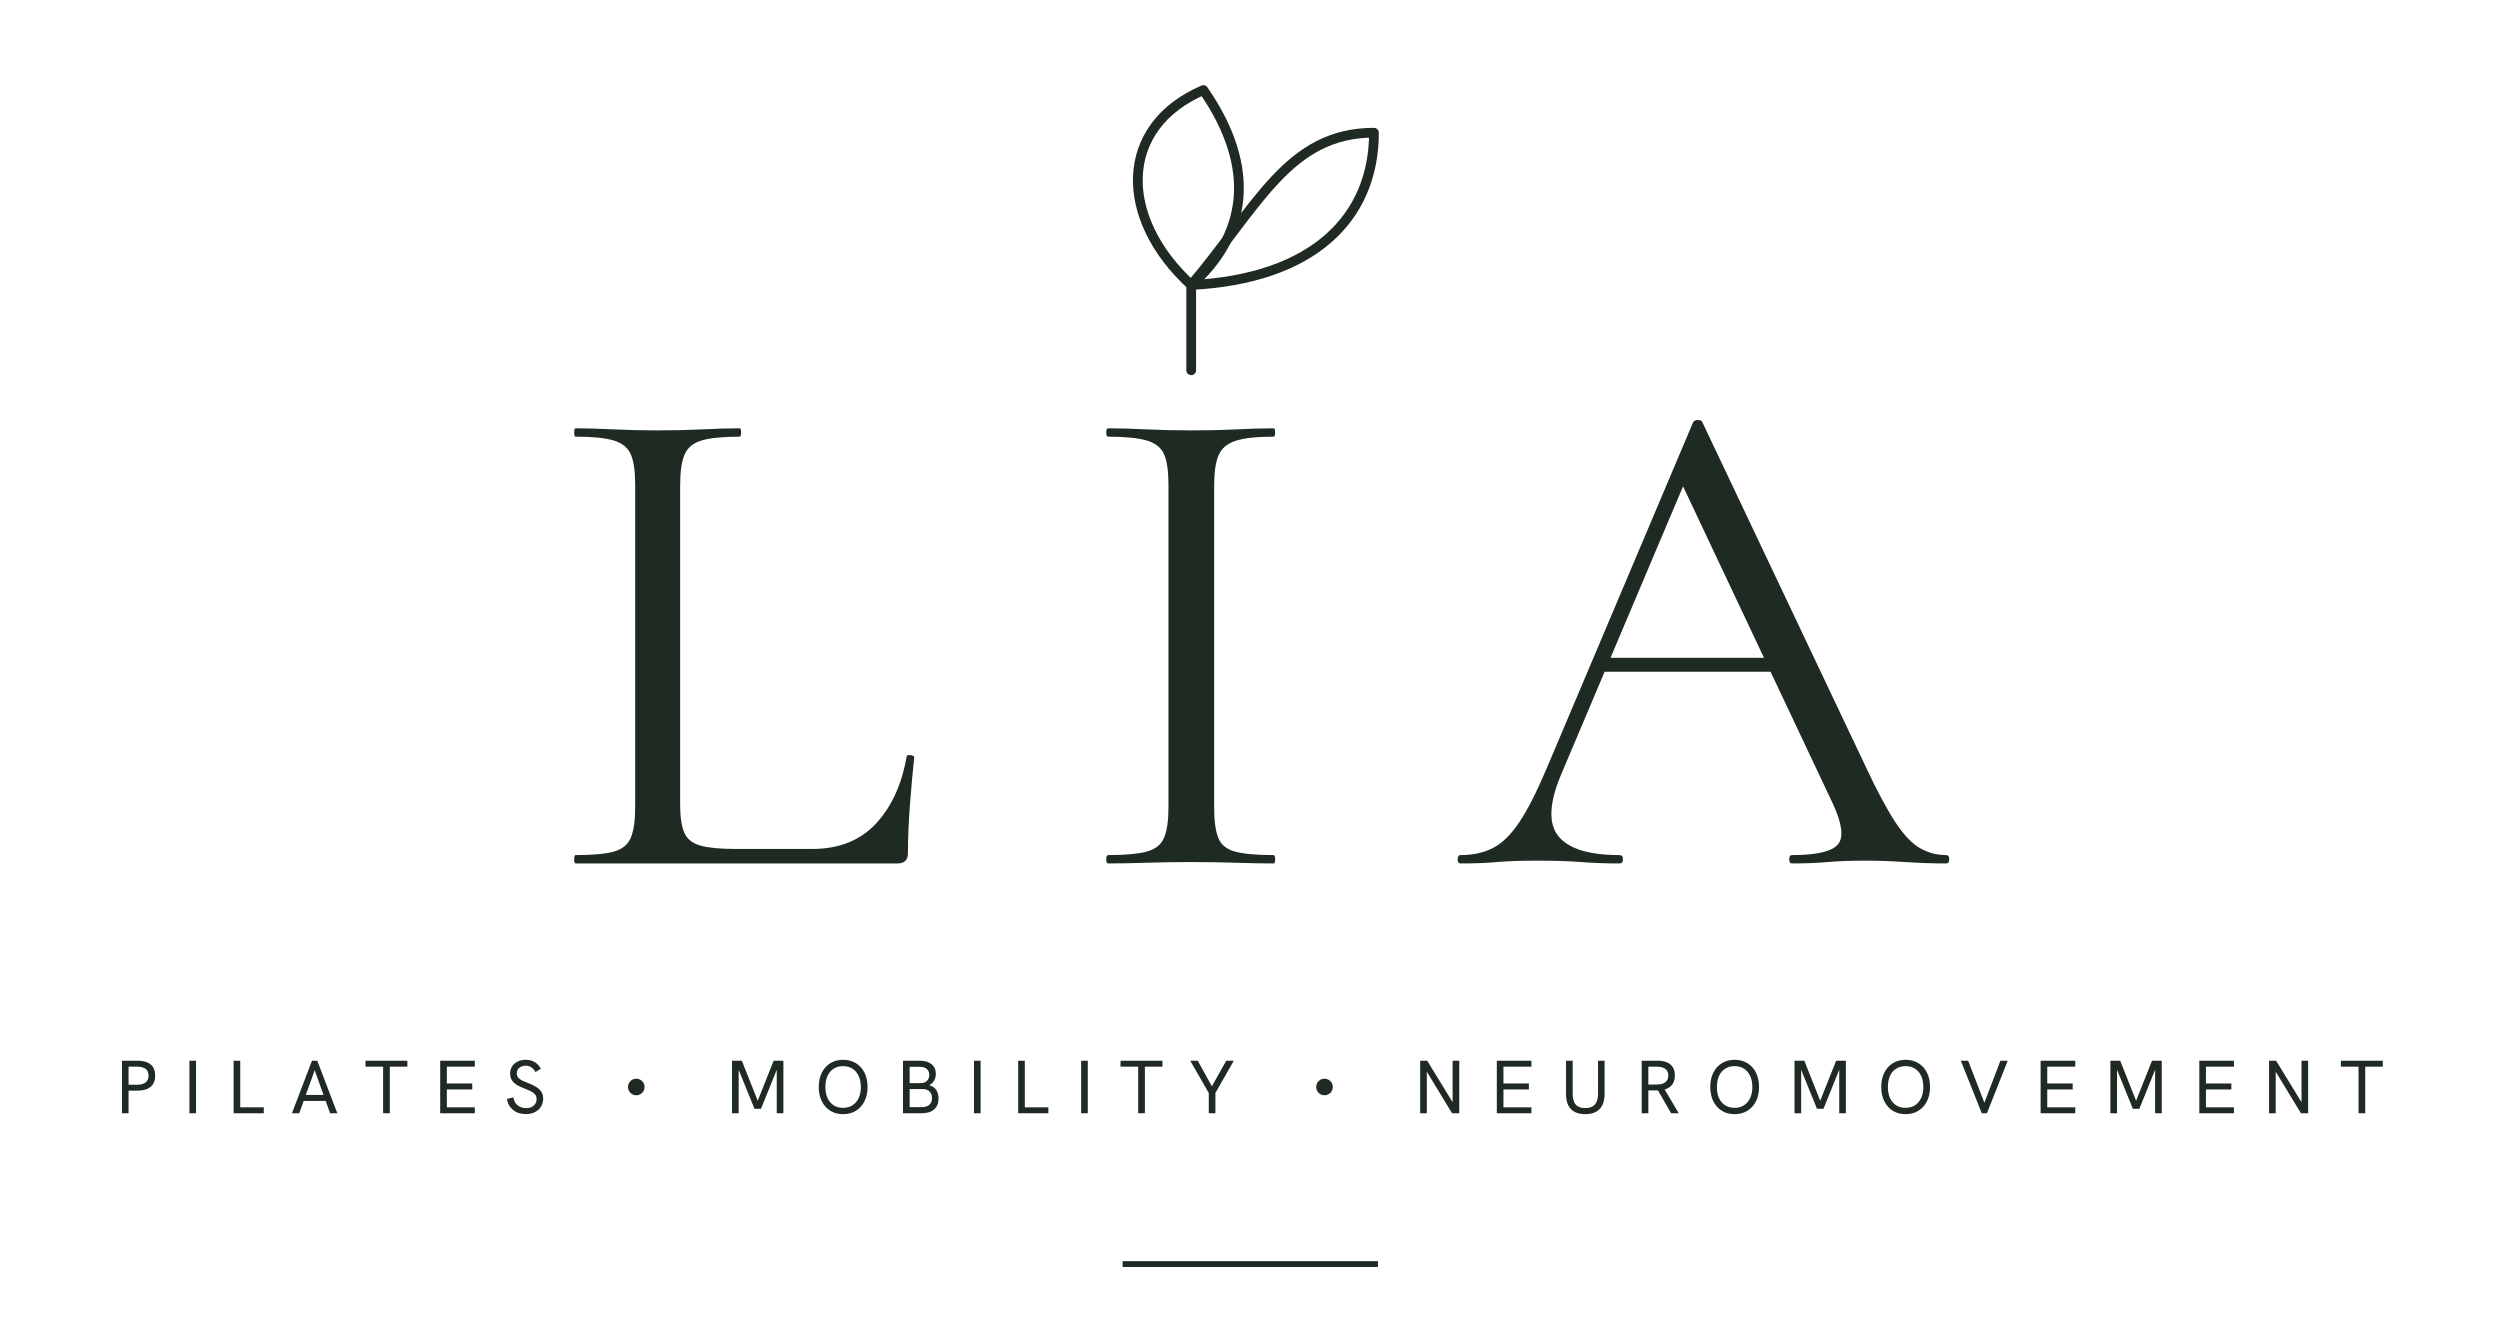
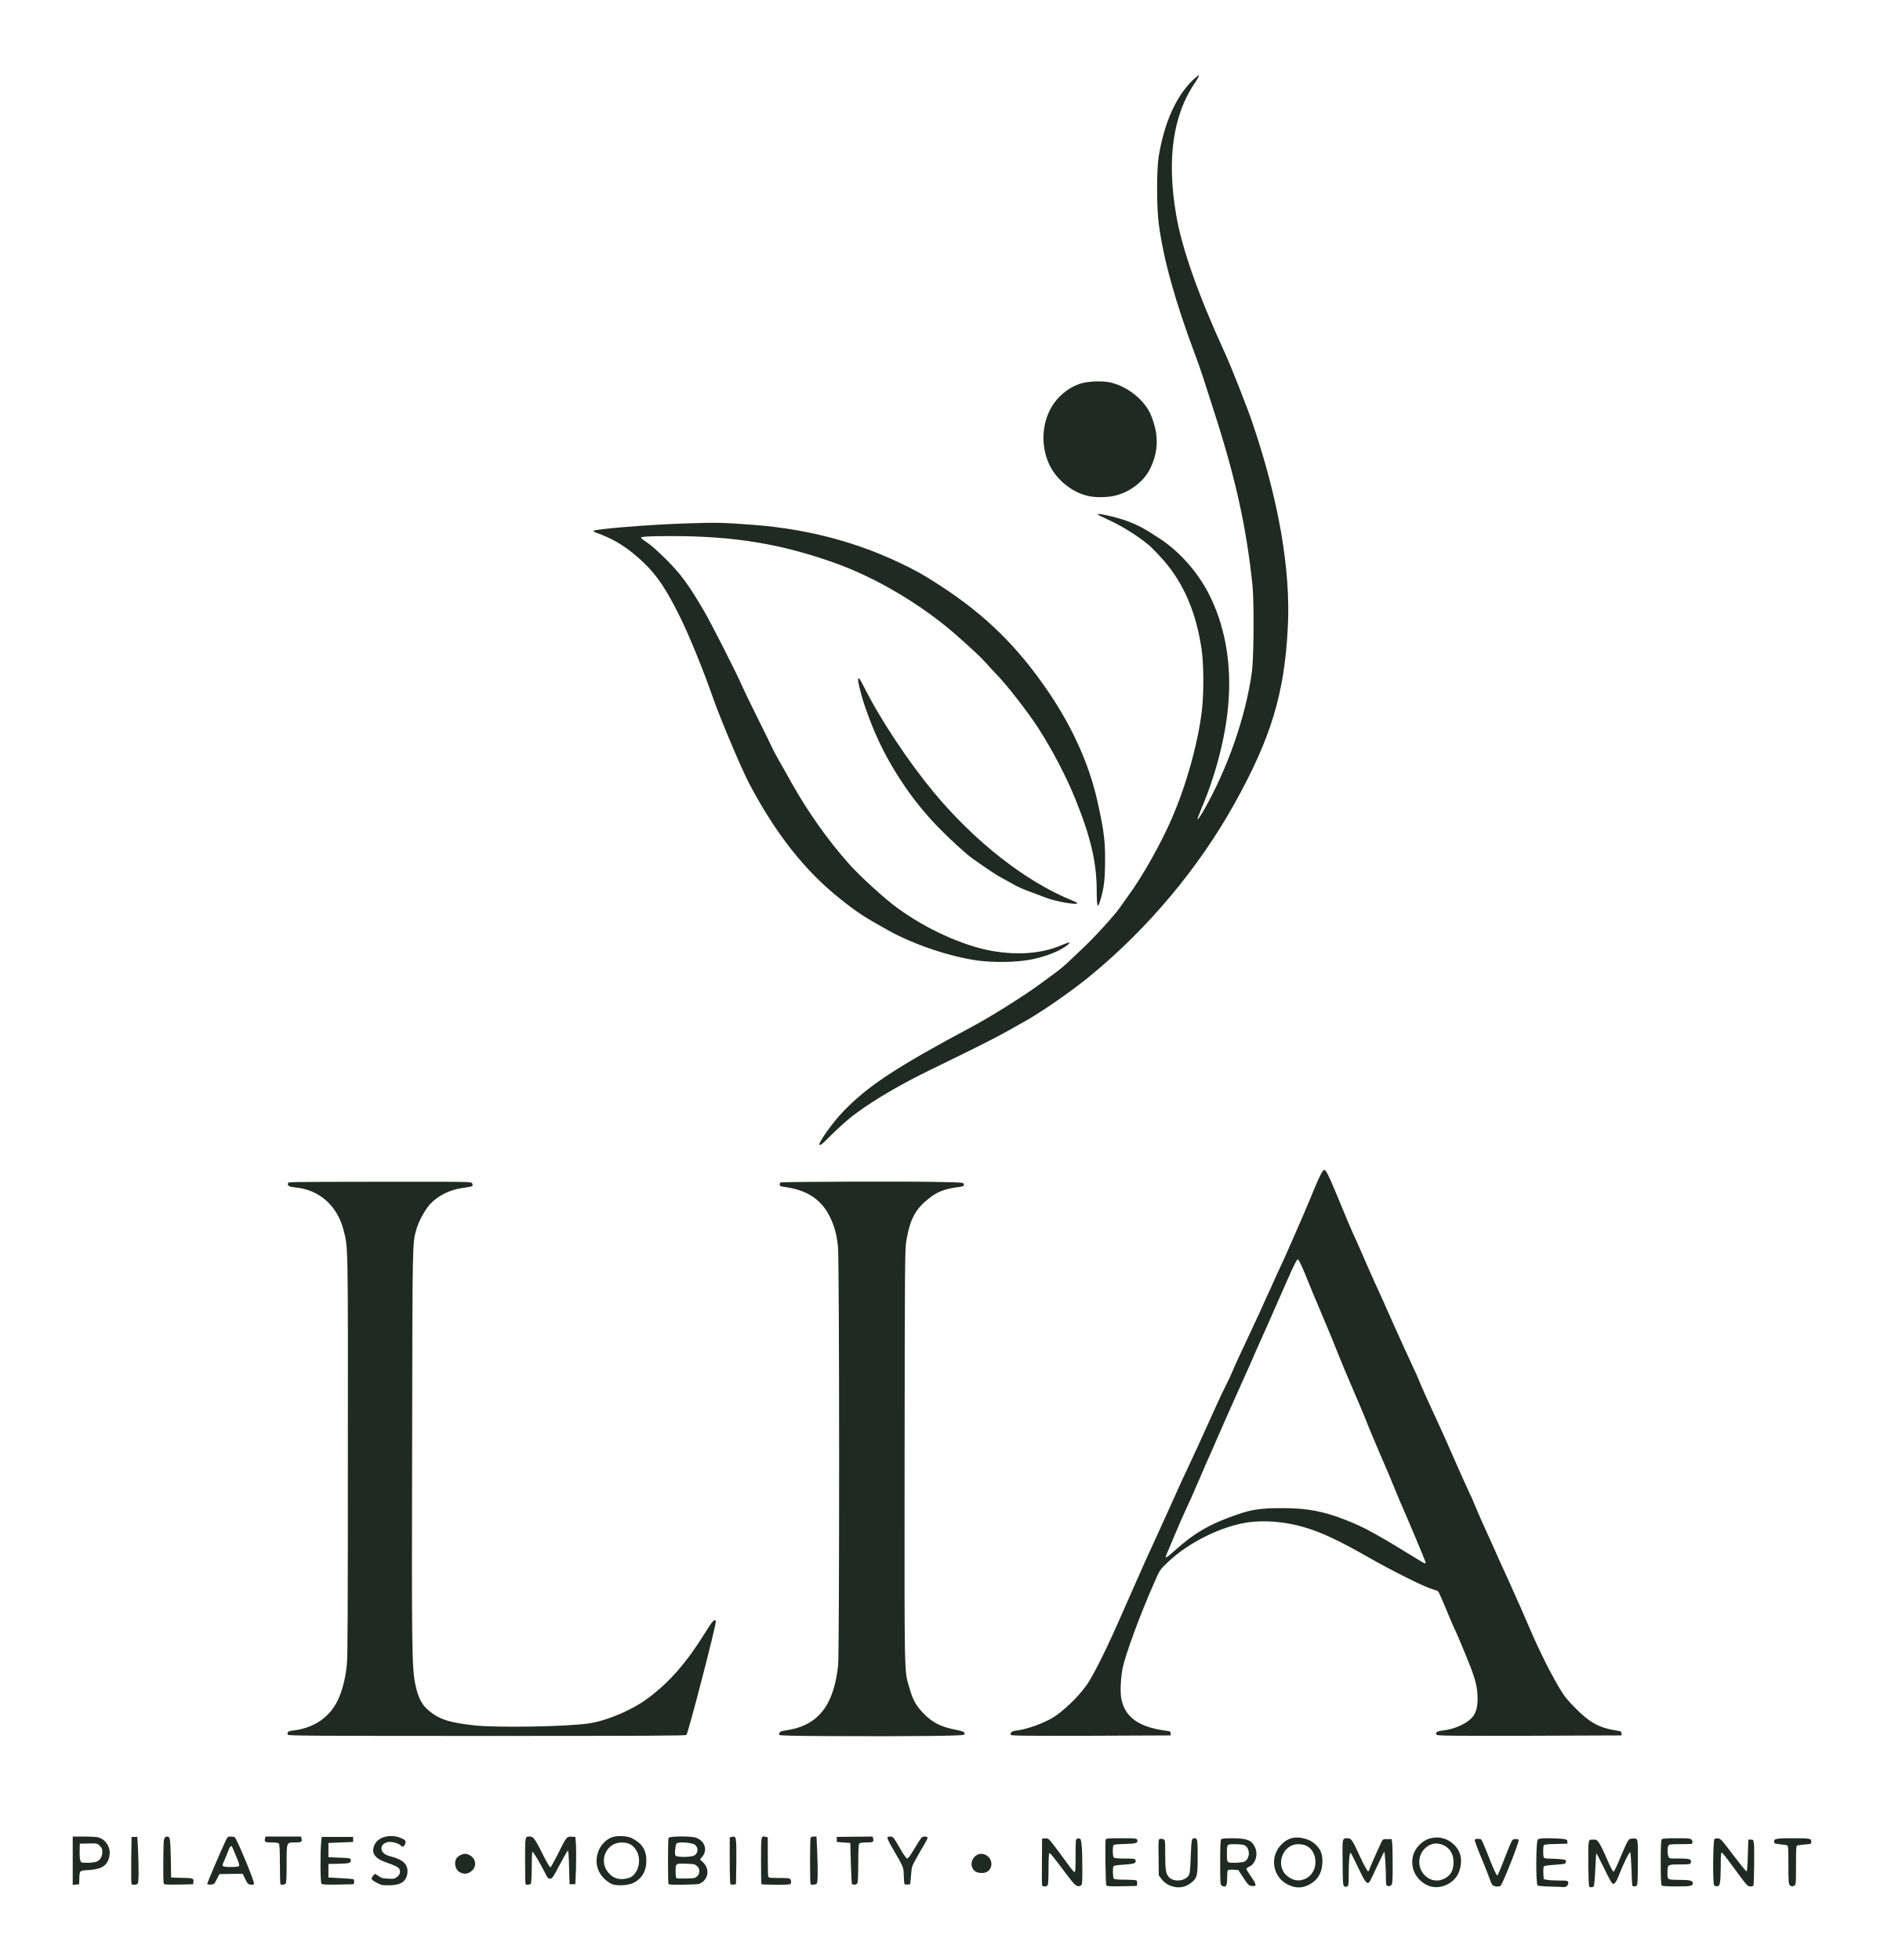
- <svg xmlns="http://www.w3.org/2000/svg" viewBox="0 0 430.9 227.8" width="431" height="228" role="img" aria-label="LIA — Pilates, Mobility, Neuromovement">
-   <g transform="translate(181.165 6) scale(1.05)" fill="none" stroke="#1F2A23" stroke-width="1.6" stroke-linecap="round" stroke-linejoin="round">
-     <path d="M23 41C11 30 11 15 25 9c9 13 7 24-2 32Z" />
-     <path d="M23 41C34 28 39 16 53 16c0 14-10 24-30 25Z" />
-     <path d="M23 41v14" />
-   </g>
-   <path d="M22.2 -65.16V-10.2Q22.2 -6.924 22.92 -5.286Q23.64 -3.648 25.714 -3.072Q27.788 -2.496 31.824 -2.496H44.928Q51.888 -2.496 55.944 -6.864Q60 -11.232 61.224 -18.384Q61.248 -18.744 61.896 -18.672Q62.544 -18.6 62.544 -18.24Q62.184 -14.952 61.824 -10.336Q61.464 -5.72 61.464 -1.8Q61.464 0.0 59.655 0.0H4.176Q3.936 0.0 3.936 -0.72Q3.936 -1.44 4.176 -1.44Q8.562 -1.44 10.755 -2.04Q12.948 -2.64 13.698 -4.44Q14.448 -6.24 14.448 -9.72V-65.28Q14.448 -68.76 13.698 -70.5Q12.948 -72.24 10.755 -72.9Q8.562 -73.56 4.176 -73.56Q3.936 -73.56 3.936 -74.28Q3.936 -75.0 4.176 -75.0Q7.056 -75.0 10.687 -74.82Q14.317 -74.64 18.256 -74.64Q22.44 -74.64 26.04 -74.82Q29.641 -75.0 32.448 -75.0Q32.712 -75.0 32.712 -74.28Q32.712 -73.56 32.448 -73.56Q28.072 -73.56 25.885 -72.9Q23.697 -72.24 22.948 -70.44Q22.2 -68.64 22.2 -65.16ZM114.24 -9.72Q114.24 -6.24 114.936 -4.44Q115.632 -2.64 117.864 -2.04Q120.096 -1.44 124.488 -1.44Q124.752 -1.44 124.752 -0.72Q124.752 0.0 124.488 0.0Q121.554 0.0 118.008 -0.12Q114.463 -0.24 110.184 -0.24Q106.142 -0.24 102.529 -0.12Q98.916 0.0 95.976 0.0Q95.64 0.0 95.64 -0.72Q95.64 -1.44 95.986 -1.44Q100.363 -1.44 102.61 -2.04Q104.856 -2.64 105.612 -4.44Q106.368 -6.24 106.368 -9.72V-65.28Q106.368 -68.76 105.617 -70.5Q104.867 -72.24 102.615 -72.9Q100.364 -73.56 95.976 -73.56Q95.64 -73.56 95.64 -74.28Q95.64 -75.0 95.976 -75.0Q98.916 -75.0 102.529 -74.82Q106.142 -74.64 110.184 -74.64Q114.463 -74.64 118.07 -74.82Q121.676 -75.0 124.488 -75.0Q124.752 -75.0 124.752 -74.28Q124.752 -73.56 124.488 -73.56Q120.112 -73.56 117.925 -72.84Q115.737 -72.12 114.988 -70.32Q114.24 -68.52 114.24 -65.04ZM179.904 -33.048 181.128 -35.448H212.904L213.744 -33.048ZM240.432 -1.44Q240.936 -1.44 240.936 -0.72Q240.936 0.0 240.432 0.0Q237.024 0.0 233.412 -0.24Q229.8 -0.48 226.488 -0.48Q222.696 -0.48 219.936 -0.24Q217.176 0.0 213.84 0.0Q213.36 0.0 213.36 -0.72Q213.36 -1.44 213.84 -1.44Q220.2 -1.44 221.748 -3.276Q223.296 -5.112 220.872 -10.32L194.304 -66.6L197.304 -70.296L174 -15.216Q170.952 -7.92 173.592 -4.68Q176.232 -1.44 184.104 -1.44Q184.704 -1.44 184.704 -0.72Q184.704 0.0 184.104 0.0Q180.504 0.0 177.504 -0.24Q174.504 -0.48 169.944 -0.48Q165.648 -0.48 163.02 -0.24Q160.392 0.0 156.696 0.0Q156.216 0.0 156.216 -0.72Q156.216 -1.44 156.696 -1.44Q159.936 -1.44 162.324 -2.676Q164.712 -3.912 166.86 -7.14Q169.008 -10.368 171.528 -16.32L196.8 -76.056Q197.016 -76.416 197.64 -76.428Q198.264 -76.44 198.384 -76.056L226.656 -16.44Q229.44 -10.512 231.588 -7.212Q233.736 -3.912 235.836 -2.676Q237.936 -1.44 240.432 -1.44Z" fill="#1F2A23" transform="translate(95.03 148.75)" />
-   <path d="M1.027 0.0V-9.061H3.731Q5.2 -9.061 5.973 -8.411Q6.747 -7.761 6.747 -6.5Q6.747 -5.239 5.967 -4.569Q5.187 -3.9 3.731 -3.9H2.158V0.0ZM2.158 -4.914H3.614Q4.55 -4.914 5.076 -5.297Q5.603 -5.681 5.603 -6.487Q5.603 -7.28 5.089 -7.657Q4.576 -8.034 3.614 -8.034H2.158ZM12.649 0.0V-9.061H13.793V0.0ZM20.267 0.0V-9.061H21.411V-1.027H25.467V0.0ZM30.316 0.0 33.774 -9.061H34.684L38.142 0.0H36.894L34.242 -7.423L31.577 0.0ZM32.24 -2.132 32.591 -3.159H35.867L36.244 -2.132ZM46.033 0.0V-8.034H42.991V-9.061H50.219V-8.034H47.19V0.0ZM55.874 0.0V-9.061H61.841V-8.034H57.018V-5.135H61.399V-4.108H57.018V-1.027H61.841V0.0ZM70.668 0.143Q69.303 0.143 68.432 -0.572Q67.561 -1.287 67.366 -2.47L68.484 -2.743Q68.627 -1.833 69.231 -1.359Q69.836 -0.884 70.707 -0.884Q71.214 -0.884 71.617 -1.079Q72.02 -1.274 72.254 -1.631Q72.488 -1.989 72.488 -2.444Q72.488 -2.925 72.228 -3.237Q71.968 -3.549 71.507 -3.783Q71.045 -4.017 70.434 -4.251Q69.68 -4.537 69.115 -4.875Q68.549 -5.213 68.237 -5.688Q67.925 -6.162 67.925 -6.851Q67.925 -7.54 68.263 -8.073Q68.601 -8.606 69.212 -8.912Q69.823 -9.217 70.629 -9.217Q71.487 -9.217 72.15 -8.827Q72.813 -8.437 73.216 -7.67L72.306 -7.111Q72.007 -7.644 71.578 -7.923Q71.149 -8.203 70.59 -8.203Q70.148 -8.203 69.803 -8.034Q69.459 -7.865 69.264 -7.566Q69.069 -7.267 69.069 -6.877Q69.069 -6.461 69.303 -6.168Q69.537 -5.876 69.979 -5.655Q70.421 -5.434 71.045 -5.2Q71.838 -4.901 72.41 -4.55Q72.982 -4.199 73.3 -3.712Q73.619 -3.224 73.619 -2.509Q73.619 -1.742 73.242 -1.144Q72.865 -0.546 72.202 -0.201Q71.539 0.143 70.668 0.143ZM106.171 0.0V-9.061H107.861L110.708 -1.898H110.5L113.347 -9.061H115.024V0.0H113.88V-7.735L113.971 -7.722L111.163 -0.767H110.045L107.224 -7.722L107.315 -7.735V0.0ZM125.307 0.156Q124.059 0.156 123.116 -0.429Q122.174 -1.014 121.647 -2.067Q121.121 -3.12 121.121 -4.524Q121.121 -5.941 121.647 -6.994Q122.174 -8.047 123.116 -8.632Q124.059 -9.217 125.307 -9.217Q126.581 -9.217 127.53 -8.632Q128.479 -8.047 129.005 -6.994Q129.532 -5.941 129.532 -4.524Q129.532 -3.12 128.999 -2.067Q128.466 -1.014 127.517 -0.429Q126.568 0.156 125.307 0.156ZM125.307 -0.936Q126.256 -0.936 126.938 -1.378Q127.621 -1.82 127.998 -2.626Q128.375 -3.432 128.375 -4.524Q128.375 -5.629 127.998 -6.435Q127.621 -7.241 126.938 -7.683Q126.256 -8.125 125.307 -8.125Q124.384 -8.125 123.695 -7.689Q123.006 -7.254 122.635 -6.448Q122.265 -5.642 122.265 -4.524Q122.265 -3.419 122.635 -2.613Q123.006 -1.807 123.695 -1.371Q124.384 -0.936 125.307 -0.936ZM135.642 0.0V-9.061H138.541Q139.828 -9.061 140.562 -8.463Q141.297 -7.865 141.297 -6.799Q141.297 -6.123 140.998 -5.616Q140.699 -5.109 140.153 -4.849Q140.946 -4.628 141.355 -4.043Q141.765 -3.458 141.765 -2.561Q141.765 -1.339 141.004 -0.669Q140.244 0.0 138.853 0.0ZM136.786 -1.053H138.775Q140.634 -1.053 140.634 -2.613Q140.634 -3.354 140.212 -3.763Q139.789 -4.173 139.022 -4.173H136.786ZM136.786 -5.2H138.723Q139.373 -5.2 139.769 -5.583Q140.166 -5.967 140.166 -6.63Q140.166 -7.28 139.737 -7.644Q139.308 -8.008 138.541 -8.008H136.786ZM147.875 0.0V-9.061H149.019V0.0ZM155.493 0.0V-9.061H156.637V-1.027H160.693V0.0ZM166.348 0.0V-9.061H167.492V0.0ZM176.176 0.0V-8.034H173.134V-9.061H180.362V-8.034H177.333V0.0ZM188.344 0.0V-3.497L185.146 -9.061H186.446L188.877 -4.641L191.36 -9.061H192.66L189.488 -3.497V0.0ZM224.783 0.0V-9.061H225.992L230.633 -1.482H230.373V-9.061H231.517V0.0H230.282L225.667 -7.592H225.927V0.0ZM237.991 0.0V-9.061H243.958V-8.034H239.135V-5.135H243.516V-4.108H239.135V-1.027H243.958V0.0ZM253.24 0.156Q251.628 0.156 250.776 -0.715Q249.925 -1.586 249.925 -3.276V-9.061H251.069V-3.406Q251.069 -2.587 251.283 -2.028Q251.498 -1.469 251.979 -1.183Q252.46 -0.897 253.24 -0.897Q254.02 -0.897 254.507 -1.19Q254.995 -1.482 255.216 -2.041Q255.437 -2.6 255.437 -3.419V-9.061H256.568V-3.341Q256.568 -1.625 255.716 -0.735Q254.865 0.156 253.24 0.156ZM262.964 0.0V-9.061H265.668Q266.708 -9.061 267.371 -8.755Q268.034 -8.45 268.359 -7.878Q268.684 -7.306 268.684 -6.513Q268.684 -5.382 268.034 -4.726Q267.384 -4.069 266.149 -3.952Q265.954 -3.939 265.681 -3.939Q265.408 -3.939 265.148 -3.939H264.108V0.0ZM268.034 0.0 265.681 -4.082 266.851 -4.225 269.347 0.0ZM264.108 -4.953H265.551Q266.149 -4.953 266.591 -5.109Q267.033 -5.265 267.286 -5.603Q267.54 -5.941 267.54 -6.5Q267.54 -7.072 267.286 -7.403Q267.033 -7.735 266.584 -7.884Q266.136 -8.034 265.551 -8.034H264.108ZM278.967 0.156Q277.719 0.156 276.776 -0.429Q275.834 -1.014 275.307 -2.067Q274.781 -3.12 274.781 -4.524Q274.781 -5.941 275.307 -6.994Q275.834 -8.047 276.776 -8.632Q277.719 -9.217 278.967 -9.217Q280.241 -9.217 281.19 -8.632Q282.139 -8.047 282.665 -6.994Q283.192 -5.941 283.192 -4.524Q283.192 -3.12 282.659 -2.067Q282.126 -1.014 281.177 -0.429Q280.228 0.156 278.967 0.156ZM278.967 -0.936Q279.916 -0.936 280.598 -1.378Q281.281 -1.82 281.658 -2.626Q282.035 -3.432 282.035 -4.524Q282.035 -5.629 281.658 -6.435Q281.281 -7.241 280.598 -7.683Q279.916 -8.125 278.967 -8.125Q278.044 -8.125 277.355 -7.689Q276.666 -7.254 276.295 -6.448Q275.925 -5.642 275.925 -4.524Q275.925 -3.419 276.295 -2.613Q276.666 -1.807 277.355 -1.371Q278.044 -0.936 278.967 -0.936ZM289.302 0.0V-9.061H290.992L293.839 -1.898H293.631L296.478 -9.061H298.155V0.0H297.011V-7.735L297.102 -7.722L294.294 -0.767H293.176L290.355 -7.722L290.446 -7.735V0.0ZM308.438 0.156Q307.19 0.156 306.247 -0.429Q305.305 -1.014 304.778 -2.067Q304.252 -3.12 304.252 -4.524Q304.252 -5.941 304.778 -6.994Q305.305 -8.047 306.247 -8.632Q307.19 -9.217 308.438 -9.217Q309.712 -9.217 310.661 -8.632Q311.61 -8.047 312.136 -6.994Q312.663 -5.941 312.663 -4.524Q312.663 -3.12 312.13 -2.067Q311.597 -1.014 310.648 -0.429Q309.699 0.156 308.438 0.156ZM308.438 -0.936Q309.387 -0.936 310.069 -1.378Q310.752 -1.82 311.129 -2.626Q311.506 -3.432 311.506 -4.524Q311.506 -5.629 311.129 -6.435Q310.752 -7.241 310.069 -7.683Q309.387 -8.125 308.438 -8.125Q307.515 -8.125 306.826 -7.689Q306.137 -7.254 305.766 -6.448Q305.396 -5.642 305.396 -4.524Q305.396 -3.419 305.766 -2.613Q306.137 -1.807 306.826 -1.371Q307.515 -0.936 308.438 -0.936ZM321.581 0.0 317.967 -9.061H319.228L322.192 -1.391H321.867L324.792 -9.061H326.053L322.465 0.0ZM331.721 0.0V-9.061H337.688V-8.034H332.865V-5.135H337.246V-4.108H332.865V-1.027H337.688V0.0ZM343.746 0.0V-9.061H345.436L348.283 -1.898H348.075L350.922 -9.061H352.599V0.0H351.455V-7.735L351.546 -7.722L348.738 -0.767H347.62L344.799 -7.722L344.89 -7.735V0.0ZM359.073 0.0V-9.061H365.04V-8.034H360.217V-5.135H364.598V-4.108H360.217V-1.027H365.04V0.0ZM371.098 0.0V-9.061H372.307L376.948 -1.482H376.688V-9.061H377.832V0.0H376.597L371.982 -7.592H372.242V0.0ZM386.516 0.0V-8.034H383.474V-9.061H390.702V-8.034H387.673V0.0ZM88.24 -4.53a1.43 1.43 0 1 0 2.86 0a1.43 1.43 0 1 0 -2.86 0ZM206.86 -4.53a1.43 1.43 0 1 0 2.86 0a1.43 1.43 0 1 0 -2.86 0Z" fill="#1F2A23" transform="translate(20.00 191.81)" />
-   <path d="M193.5 217.8H237.5" stroke="#1F2A23" stroke-width="1" />
+ <svg xmlns="http://www.w3.org/2000/svg" viewBox="-43 -43 1114 1159" width="1114" height="1159" role="img" aria-label="LIA — Pilates, Mobility, Neuromovement">
+   <path fill="#1F2A23" fill-rule="evenodd" d="M648 1071.6C646.2 1070.7 644.8 1069.5 643.8 1068.1L642.2 1065.9L642.1 1055.3C641.9 1045.2 642 1044.6 642.9 1044.4C643.4 1044.3 644.3 1044.3 644.9 1044.6C646 1045 646 1045.2 646 1053.4C646 1063.1 646.4 1065.1 648.4 1067.2C651.3 1070 657.6 1069.4 659.8 1066.1C660.6 1065 660.8 1063.1 661.1 1054.8C661.5 1044.9 661.6 1044 663.2 1044C665.1 1044 665.2 1044.7 665.2 1054.9C665.2 1065.8 664.9 1067.3 662.1 1069.7C658 1073.4 652.9 1074 648 1071.6ZM718.7 1071.5C709.5 1067.1 707.5 1055 714.7 1047.7C718.5 1043.8 722.8 1042.7 728.4 1044.2C731.7 1045.1 734 1046.5 736.2 1049.1C738.4 1051.6 739.2 1054.6 738.9 1059.1C738.5 1065 735.9 1069 731 1071.5C726.9 1073.6 723 1073.6 718.7 1071.5ZM751.8 1072.3C751.1 1071.8 751 1070.2 750.9 1058.3C750.7 1043.6 750.7 1044 753.8 1044C756 1044 756.6 1044.8 761.2 1054.9C763.4 1059.6 765.5 1063.5 765.9 1063.5C766.2 1063.5 766.5 1063.3 766.5 1063C766.5 1062.6 771.8 1050.5 773.8 1046.4C774.6 1044.6 774.8 1044.5 777.3 1044.5L779.9 1044.5L780.2 1046.8C780.4 1048.1 780.5 1054 780.5 1060C780.5 1069.4 780.4 1071 779.7 1071.7C779.2 1072.2 778.5 1072.4 778.1 1072.3C777.8 1072.1 777.2 1072 777 1072C776.7 1072 776.5 1069.9 776.5 1067.3C776.5 1061.2 775.9 1052 775.5 1052C775.4 1052 773.5 1055.9 771.3 1060.6C769.1 1065.4 767.1 1069.5 766.7 1069.9C765.3 1071.5 764.2 1070 760.1 1061.4C757.9 1056.7 755.9 1052.7 755.6 1052.6C755 1052.4 754.5 1057.9 754.5 1065.6C754.5 1071.3 754.4 1072 753.6 1072.5C752.9 1072.8 752.4 1072.8 751.8 1072.3ZM800.8 1071.7C793.9 1068.3 790.6 1061 792.7 1053.8C793.9 1049.6 798.1 1045.4 802.2 1044.2C807.9 1042.6 813.1 1044 817.3 1048.3C820.9 1052.1 821.9 1057.1 820 1063.1C817.6 1070.9 807.9 1075.2 800.8 1071.7ZM873.8 1072.6C869.7 1072.5 866.5 1072.2 866.2 1071.9C865.1 1071 865.2 1045.9 866.3 1044.8C866.9 1044.2 868.2 1044 872.9 1044C876.1 1044.1 879.9 1044.2 881.2 1044.4C883.5 1044.7 883.8 1044.9 883.8 1046L883.8 1047.2L877 1047.4C872.4 1047.5 870.2 1047.7 869.9 1048.1C869.4 1048.9 869.4 1054.1 869.8 1055.2C870 1055.8 870.8 1056 872.4 1056C873.7 1056 876.6 1056.2 878.9 1056.3C883 1056.7 883 1056.7 882.9 1058C882.8 1059.2 882.7 1059.2 876.5 1059.7C872.7 1059.9 870.1 1060.3 869.9 1060.7C869.7 1061 869.5 1062.8 869.6 1064.7L869.8 1068.2L871.8 1068.6C872.9 1068.8 876 1069 878.8 1069C883.5 1069 884 1069.1 884.3 1070C884.7 1071.4 883.2 1073 881.8 1072.9C881.2 1072.8 877.6 1072.7 873.8 1072.6ZM896.7 1072.5C896.2 1071.6 895.9 1048.9 896.4 1046.8C896.8 1044.8 896.8 1044.8 899 1044.8C901.1 1044.8 901.3 1044.9 902.7 1047C903.5 1048.2 905.6 1052.5 907.3 1056.5C909 1060.5 910.7 1063.8 911.1 1063.8C911.4 1063.8 913.1 1060.4 914.8 1056.2C919.7 1044.6 919.9 1044.3 922 1044.2C925.8 1044.1 925.5 1043.1 925.5 1058C925.5 1067.7 925.3 1071.5 924.9 1071.9C924.2 1072.6 922.7 1072.7 922.2 1072C922.1 1071.7 921.8 1067.3 921.7 1062.1C921.5 1057 921.2 1052.5 921 1052.3C920.5 1051.8 917 1058.9 914.4 1065.6C913 1069.3 911.9 1071 911 1071C910.2 1071 909 1069 905.2 1061.1C903.1 1056.7 901.1 1053 901 1053C900.8 1053 900.5 1057.2 900.3 1062.4C900.1 1067.5 899.7 1072 899.4 1072.4C898.8 1073.1 897.2 1073.2 896.7 1072.5ZM573.2 1071.9C573.1 1071.5 573 1065.2 573.1 1057.7L573.2 1044.2L575.1 1044.1C576.9 1044 577 1044.1 580.5 1048.6C582.5 1051.2 585.8 1055.7 587.9 1058.6C590 1061.6 592 1064 592.3 1064C592.9 1064 593 1062.1 593 1054.3C593 1045.2 593.1 1044.5 593.9 1044.3C596 1043.6 596.3 1044.3 596.7 1049.4C596.9 1052.1 597 1058.1 597 1062.9C597 1070.9 596.9 1071.5 596 1072C593.9 1073.1 592.7 1072.1 587.6 1065.3C580.4 1055.6 577.9 1052.5 577.4 1052.8C577.2 1052.9 577 1057.2 577 1062.2C577 1068.6 576.8 1071.5 576.4 1071.9C575.6 1072.7 573.5 1072.7 573.2 1071.9ZM611.2 1071.9C610.7 1071.2 610.4 1046.3 610.8 1044.9C611 1044.1 611.9 1044 620 1044C627.9 1044 629.1 1044.1 629.4 1044.8C630.1 1046.8 629 1047.2 622.2 1047.4C617.8 1047.5 615.7 1047.7 615.4 1048.1C614.8 1049.1 614.9 1054.7 615.6 1055.4C616 1055.8 618.2 1056 622.1 1056C627.1 1056 628.1 1056.1 628.4 1056.8C629.1 1058.7 627.9 1059.2 621.7 1059.6C617.8 1059.8 615.7 1060.2 615.4 1060.6C614.9 1061.5 615 1067.1 615.6 1067.9C616 1068.3 617.9 1068.5 622.2 1068.5C625.5 1068.5 628.5 1068.7 628.9 1068.9C629.3 1069.2 629.5 1070 629.4 1070.8L629.2 1072.2L620.4 1072.4C613.7 1072.5 611.5 1072.4 611.2 1071.9ZM679.4 1072C678.6 1071.5 678.5 1070.3 678.5 1058.3C678.5 1048.8 678.7 1045 679.1 1044.6C679.5 1044.2 681.7 1044 685.5 1044C694.4 1044 697.4 1045.2 699.2 1049.6C701 1053.7 699.4 1059 695.9 1060.7C694.8 1061.2 694 1061.8 694 1062.2C694 1062.5 695.4 1064.7 697 1067C700.2 1071.7 700.2 1072.6 697 1072.2C695.4 1071.9 694.9 1071.5 692.2 1067.3L689.2 1062.8L686.3 1062.6C684.4 1062.5 683.2 1062.7 683 1063C682.8 1063.3 682.6 1065.4 682.6 1067.6C682.7 1072.3 681.8 1073.4 679.4 1072ZM839.3 1071.4C838.9 1070.8 837.8 1068 836.8 1065.2C835.8 1062.5 834 1058.1 832.9 1055.5C831 1051 829 1045.7 829 1045C829 1044.3 832 1044.1 832.8 1044.7C833.2 1045 834.7 1048.4 836.2 1052.2C839.5 1060.8 841.8 1066 842.4 1066C842.6 1066 844.1 1062.6 845.7 1058.4C847.3 1054.2 849.3 1049.3 850 1047.6C851.4 1044.6 851.5 1044.5 853.2 1044.5C854.4 1044.5 855 1044.7 855 1045.2C855 1047.2 845.4 1071.4 844.3 1072.1C843 1073 840 1072.5 839.3 1071.4ZM939.6 1071.9C939.2 1071.5 939 1067.7 939 1058.2C939 1048.8 939.2 1045 939.6 1044.6C940 1044.2 942.7 1044 948.3 1044C955.1 1044 956.6 1044.1 957.2 1044.8C957.7 1045.3 957.9 1046 957.8 1046.4C957.6 1046.8 957.5 1047.2 957.5 1047.3C957.5 1047.4 954.5 1047.5 950.8 1047.5C944.6 1047.5 944 1047.6 943.5 1048.5C942.9 1049.7 942.9 1053 943.5 1054.7C944 1056 944 1056 949.9 1056C956.3 1056 957.4 1056.4 956.8 1058.5C956.5 1059.4 956 1059.5 950.2 1059.5C943.1 1059.5 943 1059.5 943 1064.2C943 1068.6 942.8 1068.5 949.2 1068.6C955.9 1068.6 957.7 1069 957.9 1070.2C958.3 1072.2 957.3 1072.5 948.5 1072.5C942.7 1072.5 940 1072.3 939.6 1071.9ZM970.6 1071.8C969.7 1070.8 969.9 1045.2 970.8 1044.4C971.2 1044.2 972.1 1044 973 1044.1C974.4 1044.2 975.4 1045.3 981.9 1054C986 1059.3 989.5 1063.7 989.8 1063.6C990 1063.5 990.4 1059.8 990.5 1054.1L990.8 1044.8L992.2 1044.8C993.7 1044.8 993.8 1044.9 994.1 1047.2C994.5 1050.2 994.2 1071.2 993.8 1072C993.6 1072.3 992.8 1072.5 992 1072.5C990.3 1072.5 990.1 1072.2 981.2 1060.1C978.2 1056 975.5 1052.5 975.1 1052.5C974.6 1052.5 974.5 1054.4 974.5 1060.4C974.4 1070.5 974.1 1072.2 972.5 1072.4C971.7 1072.5 970.9 1072.2 970.6 1071.8ZM1015.3 1071.7C1014.6 1071 1014.5 1069.2 1014.5 1059.7C1014.5 1050.5 1014.4 1048.4 1013.8 1048.2C1013.4 1048 1011.5 1047.8 1009.7 1047.6C1006.9 1047.3 1006.2 1047.1 1006.1 1046.3C1005.7 1044.3 1007.2 1044 1016.7 1044C1027.4 1044 1028 1044.1 1028 1046C1028 1047.4 1028 1047.4 1024.1 1047.7C1022 1047.9 1020 1048.2 1019.6 1048.3C1019.1 1048.4 1019 1051.2 1019 1060C1019 1070.8 1019 1071.5 1018 1072C1016.7 1072.7 1016.2 1072.6 1015.3 1071.7ZM182.7 1071.6C180.7 1071 177.1 1069 176.8 1068.2C176.7 1067.8 177 1066.9 177.6 1066.2L178.8 1065L180.8 1066.3C182.4 1067.5 183.4 1067.8 186.5 1067.9C190 1068.1 190.4 1068 191.9 1066.8C193.5 1065.4 193.9 1064 193.2 1062.3C192.8 1061.2 190.4 1060 185.1 1058.2C178.4 1055.9 176.2 1052.4 178.6 1047.6C180.8 1043.2 187.7 1041.4 193.6 1043.7C196.8 1044.9 197.3 1045.6 196.5 1047.5C195.8 1049.1 195 1049.4 194 1048.3C193 1047.1 188.7 1045.9 186.6 1046.2C180.9 1047.3 181.3 1053 187.2 1054.5C195.4 1056.6 198.4 1059.3 197.9 1064.5C197.4 1069.3 194.3 1071.6 188 1071.8C185.9 1071.9 183.6 1071.8 182.7 1071.6ZM319.4 1071.3C316.3 1070.2 312.8 1067 311.2 1063.7C307.6 1056.4 311 1046.8 318.4 1043.6C321.3 1042.3 327.7 1042.5 330.5 1043.9C336.6 1046.9 339.2 1050.9 339.2 1057.2C339.2 1063.6 336.4 1068.2 331.1 1070.6C328.2 1071.9 322.5 1072.2 319.4 1071.3ZM-0 1057.3L0 1043L6.6 1043C10.3 1043 14.1 1043.2 15.1 1043.5C19.5 1044.7 22.4 1049.3 21.8 1053.8C20.9 1059.9 17.8 1062.2 9.6 1062.8C3.8 1063.2 4.1 1062.9 3.9 1068.2L3.8 1071.2L1.9 1071.4L-0 1071.6L-0 1057.3ZM34.7 1070.9C34.6 1070.5 34.5 1064.2 34.6 1056.7L34.8 1043.2L36.5 1043.2L38.2 1043.2L38.6 1050C39.1 1061.9 39.1 1070.2 38.4 1070.9C37.6 1071.7 35 1071.7 34.7 1070.9ZM53.8 1070.7C53.4 1069.6 53.5 1047.7 53.9 1045.2C54.2 1043.7 54.5 1043.2 55.4 1043.1C57.6 1042.8 57.7 1043.5 58 1055.7L58.2 1067.2L63.8 1067.4C71.2 1067.5 71.6 1067.7 71.4 1069.6L71.2 1071.2L62.7 1071.4C55.2 1071.5 54.1 1071.4 53.8 1070.7ZM79.5 1071C79.5 1070.5 87 1052.8 90 1046.4C91.5 1043.1 91.6 1043 93.4 1043C94.4 1043 95.5 1043.2 95.8 1043.4C97 1044.2 107.8 1070.1 107.2 1071C106.8 1071.8 104.2 1071.6 103.5 1070.7C103.1 1070.3 102.3 1068.8 101.7 1067.5L100.5 1065L93.6 1065.1L86.8 1065.2L85.2 1068.2C83.8 1071.1 83.6 1071.3 81.6 1071.4C80.4 1071.5 79.5 1071.3 79.5 1071ZM122.8 1071.2C122.7 1071 122.5 1065.6 122.5 1059.3C122.5 1050.9 122.3 1047.5 121.9 1047.1C121.5 1046.7 119.8 1046.5 117.7 1046.5C113.8 1046.5 113.2 1046.2 113.7 1044.2L114 1043L124.5 1043L135 1043L135.3 1044.2C135.8 1046.1 135.2 1046.5 131.5 1046.5C126.3 1046.5 126.5 1046 126.5 1059.2C126.5 1067.2 126.3 1070.5 125.9 1070.9C125.2 1071.5 123.4 1071.7 122.8 1071.2ZM147.1 1070.9C146.4 1070.2 146.3 1052.8 146.9 1046.5L147.2 1043.2L156.5 1043.2L165.8 1043.2L165.8 1044.8L165.8 1046.2L158.5 1046.5L151.2 1046.8L151.2 1051L151.2 1055.2L157.8 1055.5C163.9 1055.7 164.3 1055.8 164.4 1056.8C164.7 1058.6 163.5 1059 157.2 1059.1L151.2 1059.2L151.2 1063.2L151.2 1067.2L158.2 1067.6C162.1 1067.8 165.5 1068.1 165.9 1068.2C166.3 1068.4 166.5 1069.1 166.4 1069.9L166.2 1071.2L157 1071.4C150.2 1071.5 147.6 1071.4 147.1 1070.9ZM267.8 1071.2C267.6 1071 267.5 1064.7 267.5 1057.2C267.5 1042.3 267.4 1043 270.5 1043C272.4 1043 273.7 1044.9 278.4 1054.4C280.4 1058.4 282.2 1061.4 282.5 1061.2C282.8 1061.1 284.6 1057.8 286.6 1053.9C292 1043 292.1 1042.9 294.9 1043.1L297.2 1043.2L297.6 1047.9C297.7 1050.5 297.7 1056.8 297.6 1061.9L297.2 1071.2L295.5 1071.2L293.8 1071.2L293.5 1061.2C293.4 1055.5 293.1 1051.3 292.8 1051.3C292.5 1051.4 290.4 1055.1 288 1059.6C284.2 1066.8 283.6 1067.8 282.4 1067.9C281.2 1068 280.9 1067.7 279.5 1064.9C276.7 1059.3 272.4 1052 271.9 1052C271.7 1052 271.5 1053.9 271.5 1056.1C271.4 1066.8 271.2 1070.3 270.9 1070.9C270.4 1071.5 268.4 1071.7 267.8 1071.2ZM352.3 1071.2C351.9 1070.8 351.9 1044.9 352.3 1043.8C352.7 1042.7 366.2 1042.6 368.9 1043.8C373.9 1045.9 375.5 1051.1 372.2 1055L370.9 1056.5L372.9 1058.4C377 1062.5 375.7 1069 370.3 1071C368.8 1071.5 352.9 1071.7 352.3 1071.2ZM388.9 1071.2C388.7 1071 388.5 1064.7 388.5 1057.2L388.5 1043.5L389.8 1043.2C392.4 1042.5 392.5 1043.3 392.4 1058L392.2 1071.2L390.7 1071.4C389.9 1071.5 389.1 1071.4 388.9 1071.2ZM407.3 1071.2C407.1 1071 407 1064.7 407 1057.2C407 1042.3 407 1042.5 409.8 1043.2L411 1043.5L411 1054.7C411 1060.9 411.1 1066.3 411.3 1066.7C411.6 1067.4 412.6 1067.5 417.8 1067.5C423.5 1067.5 424 1067.6 424.5 1068.5C424.8 1069.1 424.9 1070 424.7 1070.5C424.4 1071.4 423.9 1071.5 416.1 1071.5C411.4 1071.5 407.5 1071.3 407.3 1071.2ZM436.3 1071.2C435.9 1070.8 435.9 1044.9 436.3 1043.8C436.5 1043.3 437.2 1043 438.2 1043L439.8 1043L440.2 1051.3C440.7 1064.1 440.6 1070.2 439.9 1070.9C439.3 1071.5 436.9 1071.7 436.3 1071.2ZM460.7 1070.8C460.6 1070.4 460.3 1064.8 460.1 1058.4L459.8 1046.8L455.8 1046.5L451.8 1046.2L451.8 1044.8L451.8 1043.2L462.4 1043.1L473 1043L473.3 1044.2C473.8 1046.2 473.2 1046.5 469.3 1046.5C467.2 1046.5 465.5 1046.7 465.1 1047.1C464.7 1047.5 464.5 1050.8 464.5 1058.6C464.5 1065.2 464.3 1070 464 1070.5C463.4 1071.7 461.1 1071.8 460.7 1070.8ZM491.8 1070.9C491.6 1070.5 491.5 1068.2 491.4 1065.8C491.2 1060.8 491.7 1061.9 483.6 1047.9C482.4 1045.8 481.6 1043.8 481.7 1043.5C481.9 1043.2 482.7 1043 483.5 1043C485.1 1043 485.3 1043.2 490 1051.4C491.6 1054.1 493 1056 493.5 1056C493.9 1056 495.1 1054.5 496.2 1052.6C498.9 1048.1 501.6 1043.8 502.2 1043.4C503.2 1042.7 505.5 1043 505.5 1043.7C505.5 1044.2 504.6 1045.9 503.6 1047.6C502.5 1049.3 500.4 1053 498.9 1055.8C496.1 1060.6 496.1 1060.9 495.7 1066L495.2 1071.2L493.6 1071.4C492.6 1071.5 491.9 1071.3 491.8 1070.9ZM728.8 1068C734.3 1065.6 736.5 1058.3 733.5 1052.5C731.9 1049.2 728.8 1047.5 724.7 1047.5C715.3 1047.5 710.9 1060.2 718 1066.2C721.5 1069.1 725.1 1069.7 728.8 1068ZM810.4 1068.2C814.5 1066.5 816.5 1063.3 816.5 1058.3C816.5 1052.2 813 1048 807.4 1047.2C802.6 1046.5 797.7 1050.3 796.5 1055.5C794.6 1064.1 802.7 1071.5 810.4 1068.2ZM328.8 1067.5C333.9 1065.9 336.5 1058 333.8 1052.2C331.9 1048.3 329.1 1046.5 324.6 1046.5C315.6 1046.5 310.8 1057.2 316.6 1064.2C319.7 1068 323.7 1069 328.8 1067.5ZM369.2 1066.5C371 1064.9 371 1062.1 369.2 1060.5C368.1 1059.4 367.4 1059.2 363.4 1059.1C356.4 1058.8 356.5 1058.8 356.5 1063.5C356.5 1066.1 356.7 1067.5 357.1 1067.7C357.5 1067.8 360 1067.9 362.9 1067.8C367.4 1067.7 368.1 1067.6 369.2 1066.5ZM229.1 1064.2C226.1 1062.9 225.1 1057.9 227.3 1055.4C228.7 1053.9 231.3 1052.9 232.9 1053.3C238.8 1054.8 239.8 1061.5 234.5 1064.3C232.7 1065.2 231.2 1065.2 229.1 1064.2ZM533.3 1063.3C528.6 1058.9 533.9 1051 539.7 1053.8C543.8 1055.7 544.5 1061.2 540.9 1063.7C539.1 1065 534.9 1064.8 533.3 1063.3ZM98.3 1060.5C98.7 1060.1 98.3 1058.6 96.9 1055.3C95.8 1052.8 94.8 1050.2 94.5 1049.6C93.7 1047.8 93.1 1048.3 91.5 1052.6C90.6 1054.9 89.6 1057.4 89.2 1058.2C87.9 1060.6 88.5 1061 93.4 1061C95.8 1061 98 1060.8 98.3 1060.5ZM14.2 1057.8C16.3 1056.9 17.5 1054.8 17.5 1052C17.5 1050.3 17.2 1049.6 15.9 1048.4C14.4 1047 14.3 1047 9.3 1047.1L4.2 1047.2L4.1 1051.5C4 1053.9 4.2 1056.4 4.5 1057.2C5 1058.5 5.1 1058.5 8.8 1058.5C10.9 1058.5 13.3 1058.2 14.2 1057.8ZM692.4 1058C696.3 1056.6 696.5 1049.8 692.8 1048.1C692 1047.8 689.6 1047.5 687.3 1047.5C682.4 1047.5 682.5 1047.4 682.5 1053C682.5 1058.6 682.4 1058.5 687 1058.5C689.1 1058.5 691.6 1058.2 692.4 1058ZM367.5 1054.2C370 1052.9 370.1 1049.3 367.7 1047.7C366.4 1046.8 360 1046.1 357.9 1046.7C356.8 1047 356.6 1047.3 356.3 1050.3C356 1052.6 356.1 1053.8 356.5 1054.3C357.4 1055.3 365.5 1055.3 367.5 1054.2ZM448.3 983.6C425.8 983.5 418.2 983.3 417.9 982.9C417.2 981.6 418.4 980.6 421.3 980.3C422.8 980.1 425.6 979.5 427.6 979C442.5 974.8 450.2 963.4 452.6 941.8C453.4 934.1 453.4 701.7 452.5 694.1C451.7 686.8 450.4 682 447.7 676.5C442.6 666.1 433.9 660.5 420.4 658.8C418.5 658.5 418 658.2 418 657.5C418 657 418.2 656.4 418.5 656.2C419.3 655.8 491.3 655.5 510.2 655.9C526.7 656.2 526.8 656.2 526.9 657.3C527 658.3 526.8 658.5 524.7 658.8C515.4 660 511.4 661.6 506.1 665.8C498.3 672 495.2 677.8 493 690.2C492.1 695.6 492 699.8 491.9 817.8C491.8 952 491.6 944.5 494.8 955.2C496.8 962.4 498.7 965.7 503.3 970.4C508.4 975.6 513.3 978.1 521.5 979.7C527 980.8 528.3 981.5 526.9 982.8C526.1 983.5 496 983.8 448.3 983.6ZM127.2 982.8C126.6 981.3 127.4 980.6 130.3 980.3C142.5 978.9 151.8 972.6 156.7 962.5C159.4 956.8 161.2 949.8 162.1 941.4C162.6 936.6 162.7 908.5 162.7 817C162.8 690.1 162.8 695 160.2 684.6C156.6 670.1 145.8 660.5 131.9 659.2C128.1 658.8 126.8 658.2 127.3 656.9C127.7 655.8 122.5 655.9 184 655.8C209.4 655.7 231.6 655.8 233.2 656C235.9 656.2 236.3 656.4 236.4 657.4C236.6 658.6 236.5 658.6 230.4 659.5C222.9 660.5 215.6 664.2 211 669.4C208.2 672.6 204.5 679.3 203.3 683.7C200.8 692.3 200.9 689.3 200.7 812C200.4 932.4 200.6 942.8 202.5 952.6C204.4 961.9 206.8 966 212.7 970.2C218 974 223.8 975.7 236.9 977.2C250.5 978.8 293.6 978 305.8 976C316.8 974.2 331.1 968 340.3 961.1C353.2 951.4 363.1 940 374 922.4C378.1 915.7 379.6 914 380.3 915.6C380.8 916.9 364.1 981.3 362.9 982.9C362.5 983.4 338.3 983.5 244.9 983.5C141 983.5 127.4 983.4 127.2 982.8ZM554.7 982.8C554.2 981.5 555.4 980.6 558.3 980.3C564.4 979.5 573.3 976.3 579.4 972.8C585.5 969.1 594.6 960.5 599.7 953.2C601 951.4 604.4 945.4 607.2 939.8C612.1 930.1 615.2 923.3 625.2 900.5C627.8 894.6 631.9 885.5 634.2 880.2C639.1 869.6 645.5 855.4 651.8 841.5C654 836.4 657.3 829.3 659 825.8C661.9 819.7 667.5 807.6 676.2 788.2C678.2 783.8 680.9 778.1 682.2 775.6C683.5 773.1 685.2 769.4 686 767.4C686.8 765.4 689.8 758.7 692.8 752.5C695.7 746.3 699.8 737.5 701.9 733C703.9 728.5 707 721.6 708.8 717.8C710.5 713.9 712.4 709.7 713 708.5C715.4 703.7 728.3 674.3 732 665.2C736.8 653.4 739 648.8 740 648.8C741 648.8 742.5 651.6 746.8 662C753.3 677.8 755.5 683 759.4 691.5C761.4 696 763.5 700.9 764.1 702.2C764.6 703.5 767 708.8 769.3 714C771.7 719.1 777 731 781.2 740.5C785.5 750 790.3 760.7 792 764.2C793.7 767.8 795.8 772.4 796.6 774.5C798 778 801.7 786.2 809.1 802.2C810.8 805.8 813.3 811.6 814.8 815C817.8 822 824.9 837.8 826.2 840.5C826.8 841.5 828.2 844.8 829.5 848C830.8 851.2 833.8 858 836.2 863.2C838.6 868.5 841.8 875.5 843.2 878.8C844.7 882 847 887.2 848.4 890.2C853.8 902.1 859.1 914.1 862.8 922.8C867.2 933.1 873.9 946.5 879.1 955.2C882.1 960.2 883.8 962.3 888.8 967.3C896.9 975.5 902.5 978.6 912.1 980.2C915.5 980.7 915.8 980.9 915.8 982L915.8 983.2L861.4 983.4C813.6 983.5 807 983.4 806.5 982.8C805.5 981.5 806.7 980.7 810.1 980.3C816.8 979.6 824 976.4 827.4 972.7C829.8 969.9 830.8 966.6 830.7 960.8C830.6 955.1 829.6 950.8 826.6 942.9C823.7 935.5 818.4 922.7 816.9 919.8C816.2 918.4 813.9 913 811.8 907.8C809.6 902.5 807.6 898.1 807.3 897.9C807 897.7 805.6 897.2 804.2 896.8C798.8 895.2 780.4 886 765.5 877.5C749.1 868.1 738.2 863 728.2 860.1C717.1 856.8 705 855.8 695 857.2C679.1 859.5 659.6 869.2 647.5 880.8C642.8 885.3 642.7 885.5 639.9 892C631.2 911.5 622.5 935.3 620.8 943.5C619.7 949 619.3 957.7 620 961.2C622 972.3 630.2 978.2 646.2 980.4C649 980.7 649.2 980.9 649.2 982L649.2 983.2L602.1 983.4C560.4 983.5 554.9 983.4 554.7 982.8ZM799.9 880.6C799.3 878.8 790 856.6 787.6 851.2C786.2 848.2 783.7 842.2 782 838C780.3 833.7 776.1 823.7 772.6 815.8C769.2 807.8 765.6 799.3 764.8 797C763.9 794.7 760.4 786.3 757 778.5C753.6 770.7 749.6 761 748 757C745.4 750.3 742.8 744.2 735.8 727.5C734.3 724.1 732 718.5 730.7 715.2C727.6 707.4 725.2 702.2 724.6 701.8C723.9 701.4 722.6 703.9 717 716.7C714.6 722.2 709.2 734.4 705.1 743.7C700.9 753 697.5 760.7 697.5 760.8C697.5 760.9 695.5 765.5 693 770.9C683.5 792.2 679.7 800.6 676 809.2C673.9 814.2 671.5 819.6 670.7 821.2C670 822.9 668.1 827.3 666.5 831C661.6 842.3 660 846 657.6 851C656.4 853.6 653.6 859.9 651.5 865C649.4 870.1 647.2 875.1 646.8 876.1C645.6 878.9 646.5 878.5 651.4 874.1C663.3 863.4 672.5 858.1 688.5 852.6C697.5 849.5 702.9 848.8 715.5 848.8C730.1 848.8 740 850.7 753.5 856.1C764 860.3 770.1 863.6 796.5 879.8C799.5 881.7 800.2 881.9 799.9 880.6ZM441.5 633.7C441.5 631.8 449.5 620.7 455.3 614.6C469.7 599.4 487 588 532 564C543.6 557.8 564.5 544.6 573.2 538C576 535.9 579.7 533.2 581.5 531.9C583.3 530.6 586.1 528.3 587.8 526.7C589.4 525.1 593.6 521.2 597 518C604 511.4 616.1 498.2 619.1 493.8C620.3 492.1 622.7 488.7 624.5 486.2C632.4 475.5 643.9 455.1 650.1 440.5C658.7 420.6 665.5 395.9 667.7 377C668.9 366.9 668.8 349.6 667.5 340.8C664.3 319.2 657 302.1 645.1 288.4C642.1 285 638.4 281.2 637 279.9C630.2 274.1 620.3 267.9 611.6 264C608.8 262.7 606.3 261.5 606.1 261.3C604.9 260 617 262.7 623.8 265.2C630.1 267.6 634 269.7 642.5 275.3C654.3 283 664.8 294.8 671.5 307.6C681.3 326.5 685.4 349.2 683.3 373.6C681.7 392.8 675.9 415.2 667.5 434.9C666.1 438.3 665 441.3 665.1 441.6C665.2 441.9 666.8 439.6 668.6 436.5C682.9 411.6 693.7 380.6 697.3 354C698.4 346 698.6 312.7 697.6 303C694 268.7 687.6 239.7 675 200.7C672.5 193 669.6 183.9 668.5 180.5C667.4 177.1 665.3 170.9 663.7 166.8C652 135.5 645 110.6 642.2 89.5C640.9 80 640.9 57.6 642.1 49.8C645.3 30.1 652.1 14.5 661.9 4.8C663.8 2.9 665.6 1.5 665.9 1.6C666.2 1.7 665.2 3.5 663.7 5.8C650.6 24.8 646.8 51 652.5 84.2C655.9 104 665.5 131.3 681.2 165.5C684.8 173.3 694.4 197.6 697.5 206.8C713.1 252.6 720.3 294.1 718.5 328C716.5 367.3 708.6 393.2 687.1 432C665.9 470.1 635.9 506 601.6 534.1C591.4 542.5 574.8 554.1 564.8 559.9C547.2 570 542.5 572.4 506.8 589.8C490.1 597.9 473.8 607.4 463.1 615.4C458.6 618.6 451 625.5 446.3 630.4C443.3 633.5 441.5 634.8 441.5 633.7ZM535.1 525C518.7 522.7 497.5 515.6 482.5 507.3C467.9 499.2 463.8 496.5 453.3 488.1C432.9 471.8 415.6 449.9 400.1 420.5C395.2 411.1 383.6 383.6 378.8 370.2C373.1 353.7 363.9 331.2 358.6 320.8C351 305.5 345.5 297.3 337.8 289.9C329.1 281.5 320.9 276.2 311.4 272.7C309.1 271.9 307.6 271.2 307.9 270.9C309 269.8 340.9 267.2 363 266.5C380.2 265.9 384.5 266 401.8 267.3C438.2 270 471 279.5 501 295.9C502.8 296.9 508.1 300.1 512.8 303.2C539.7 320.6 558.9 339.5 577.2 366.5C591.3 387.4 601 409 605.8 430.3C610 448.9 610.7 455.4 610.4 469.4C610.2 477.9 609.9 480.1 608.8 485C606.3 495.3 605.5 495 605.5 483.9C605.5 467.1 602 452.1 592.9 429.6C587.6 416.4 579.1 400.1 570.6 387C564.5 377.6 551.9 361.5 546 355.5C544.8 354.3 542.1 351.4 540.1 349.1C536.8 345.4 531.4 340.4 521.4 331.6C501.2 314.1 474.3 298.2 450.1 289.7C418.5 278.5 390.9 274 353.9 274C340.8 274 336 274.3 336 275C336 275.2 337.6 276.5 339.6 277.8C341.8 279.2 346.4 283.3 351.1 288C359.5 296.4 364 302.5 372.9 317.6C377.1 324.6 393.1 356.2 395.7 362.4C396.4 364.1 400.3 372.2 404.4 380.4C408.5 388.6 412.5 396.8 413.4 398.8C414.3 400.7 416 403.9 417.2 406C418.4 408.1 422.2 414.7 425.6 420.9C435.2 437.8 446.7 454 458.9 467.7C465.4 475.1 480.5 488.8 487.9 494.1C505 506.6 526.5 516.2 543.5 519.3C559.4 522 573.3 520.9 585.2 515.7C589.5 513.9 590.6 513.9 588.2 515.8C583.9 519.4 574.7 523 565.5 524.6C557 526.1 544.3 526.2 535.1 525ZM587 490.8C582 489.9 577.4 488.7 573.8 487.2C572.1 486.6 568.5 485.2 565.8 484.2C563 483.3 558.6 481.3 556 479.8C553.4 478.3 549.9 476.4 548.2 475.5C544.8 473.6 531.6 464.6 529 462.3C511.2 446.9 499.6 433.9 488.7 417C479.7 403 473.4 389.6 467.8 372.8C465.7 366.3 463.9 358.6 464.5 358.2C465.1 357.9 465.6 358.8 467.8 363C477.4 382.2 493.7 406.8 509.2 425.6C533.6 454.9 563.9 478.6 591.1 489.5C596.1 491.5 594.4 492 587 490.8ZM601.5 250.5C591.8 248.8 581.9 241.1 577.5 231.8C572.4 221 572.9 207.6 578.9 197.5C582.4 191.6 588.4 186.5 594.8 184.2C599.4 182.4 608.5 182 613.8 183.2C624.1 185.7 634.1 193.8 637.7 202.8C642.3 214.2 642.1 224 637 234.3C633.4 241.6 625.4 247.8 616.7 250C612.7 251.1 605.9 251.3 601.5 250.5Z" />
</svg>
